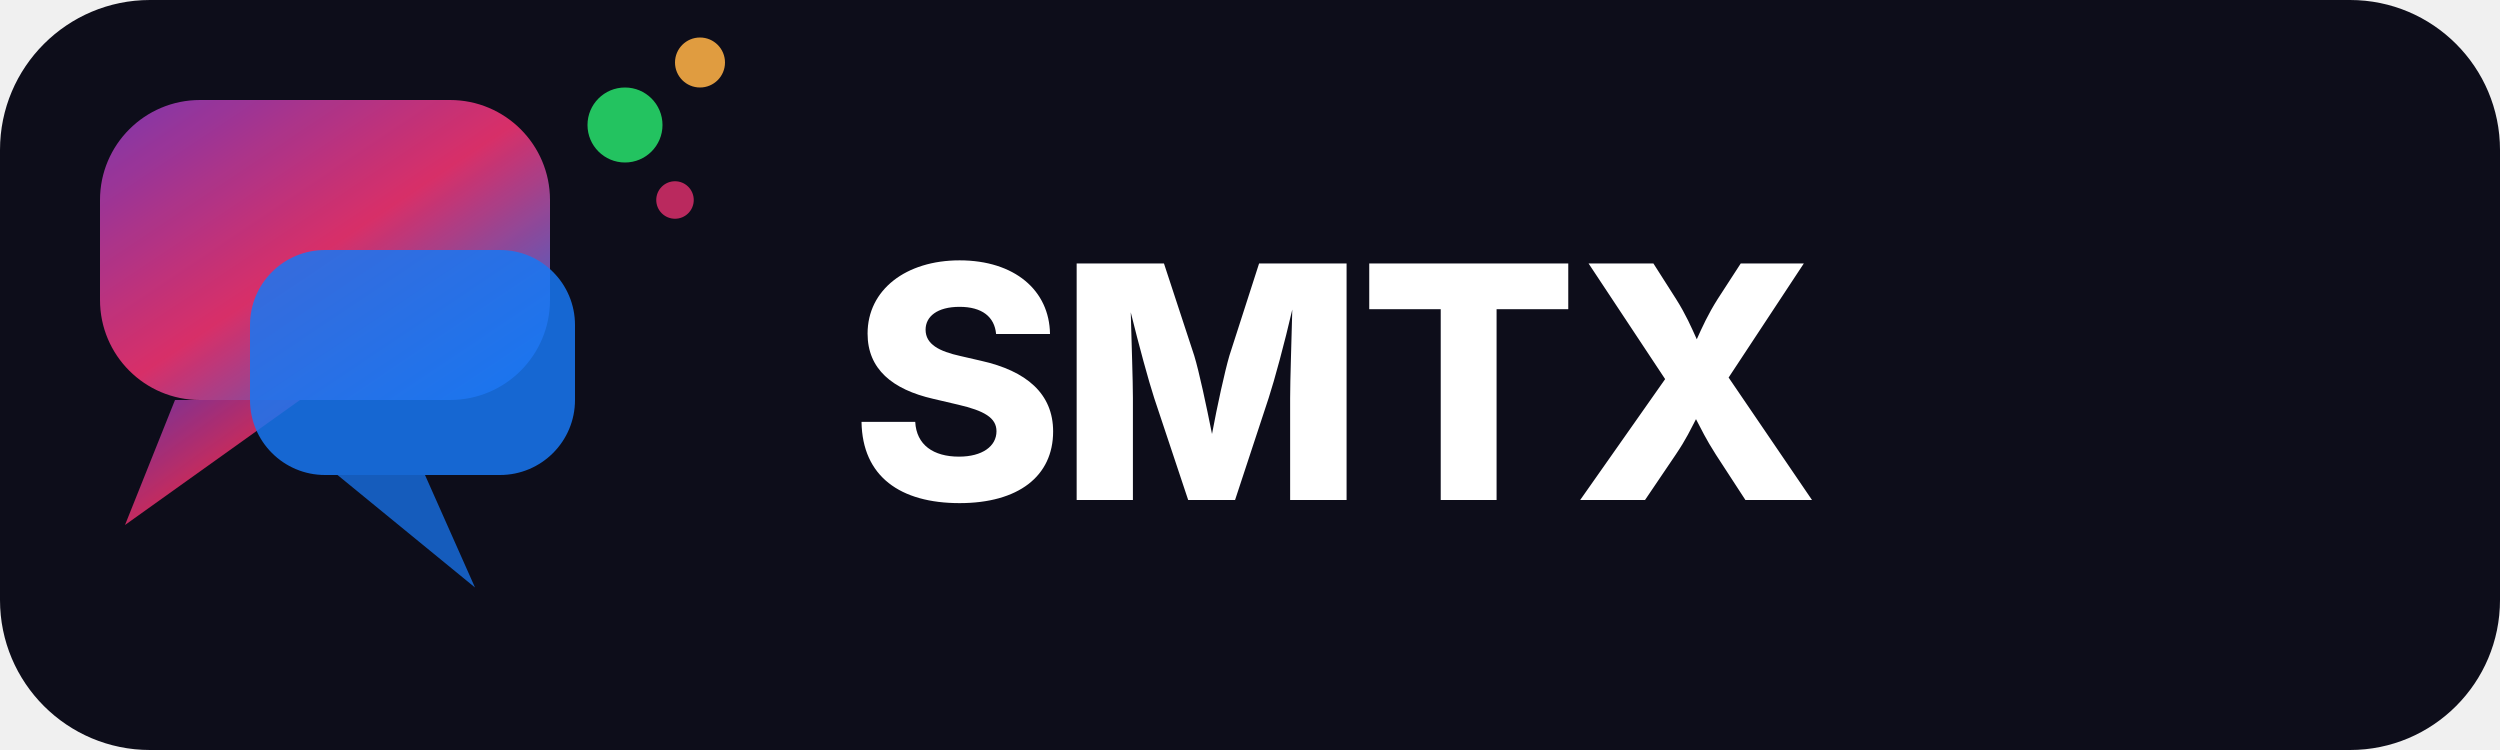
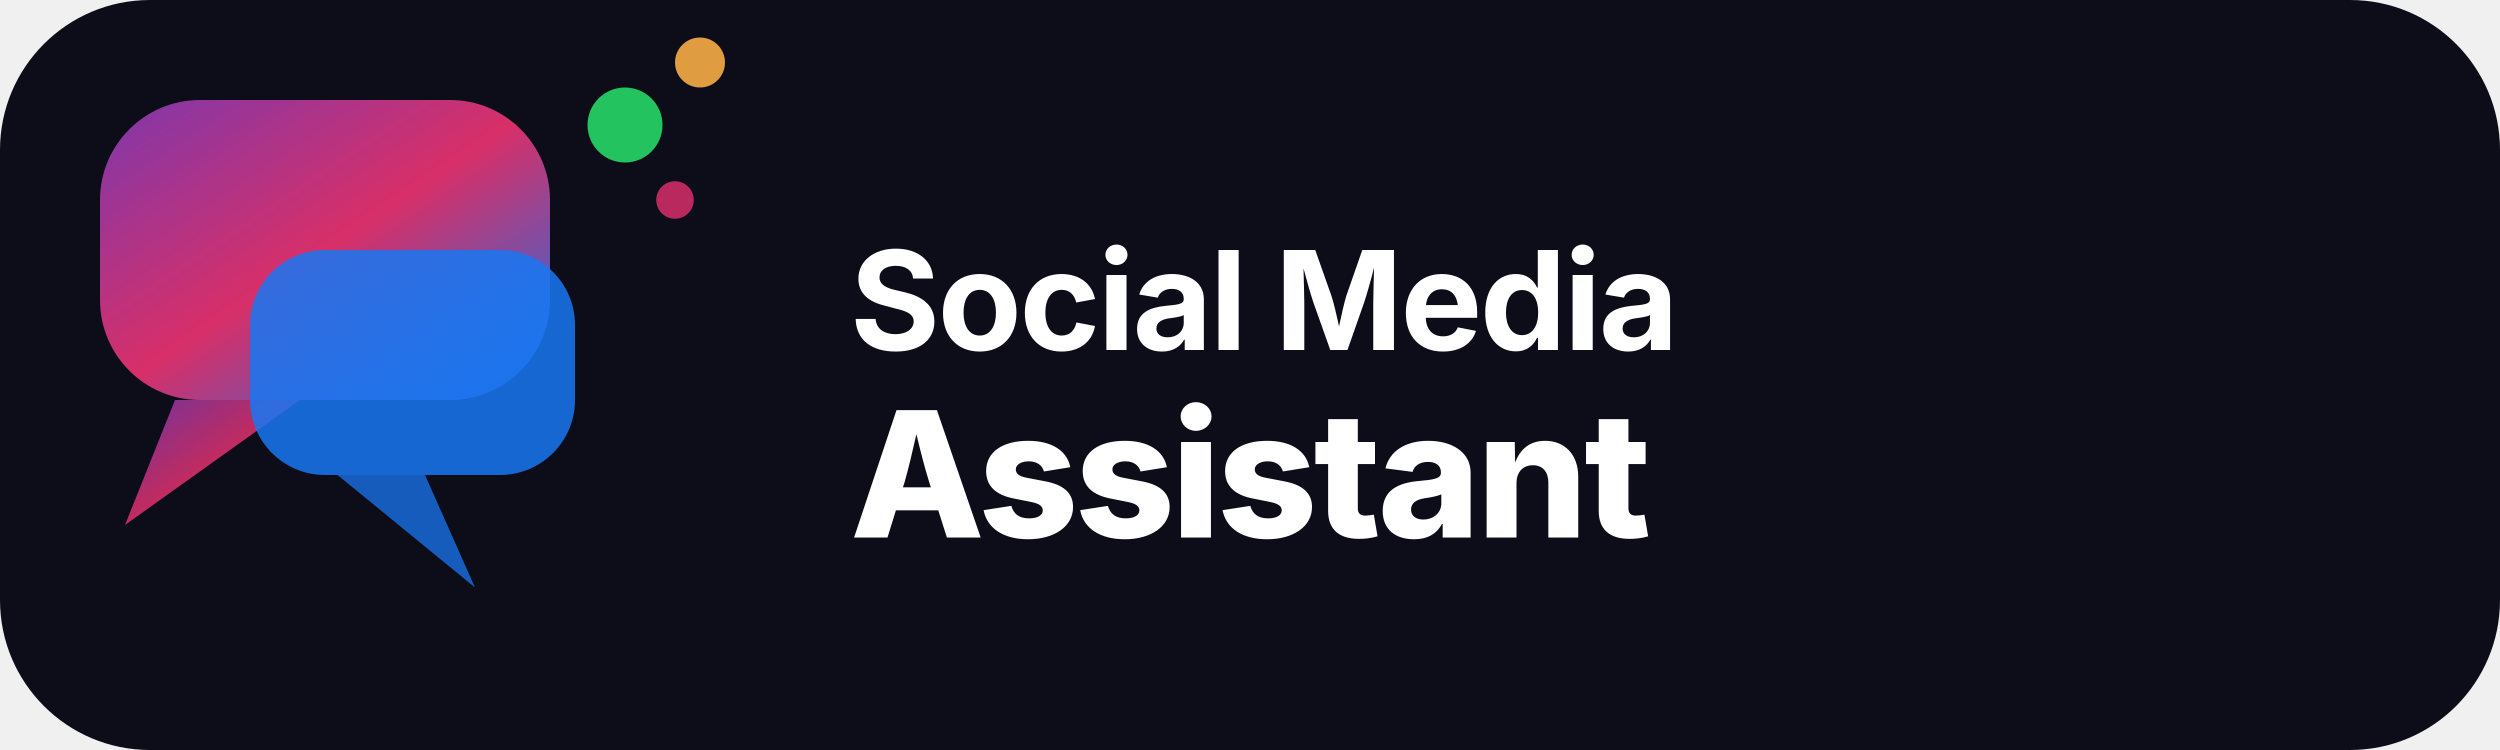
<svg xmlns="http://www.w3.org/2000/svg" viewBox="0 0 200 60" width="200" height="60" role="img" aria-labelledby="logo-dark-title logo-dark-desc">
  <defs>
    <linearGradient id="grad-icon-d" x1="0%" y1="0%" x2="100%" y2="100%">
      <stop offset="0%" stop-color="#833AB4" />
      <stop offset="50%" stop-color="#E1306C" />
      <stop offset="100%" stop-color="#1877F2" />
    </linearGradient>
  </defs>
  <rect width="200" height="60" rx="12" fill="#0D0D1A" />
  <rect x="8" y="8" width="36" height="24" rx="8" ry="8" fill="url(#grad-icon-d)" opacity="0.95" />
  <polygon points="14,32 10,42 24,32" fill="url(#grad-icon-d)" opacity="0.85" />
  <rect x="20" y="20" width="26" height="18" rx="6" ry="6" fill="#1877F2" opacity="0.85" />
  <polygon points="34,38 38,47 27,38" fill="#1877F2" opacity="0.75" />
  <circle cx="50" cy="10" r="3" fill="#25D366" opacity="0.92" />
  <circle cx="56" cy="5" r="2" fill="#FCAF45" opacity="0.88" />
  <circle cx="54" cy="16" r="1.5" fill="#E1306C" opacity="0.82" />
-   <text x="68" y="40" font-family="'Plus Jakarta Sans', 'Inter', sans-serif" font-size="26" font-weight="800" letter-spacing="-0.5" fill="#FFFFFF">SMTX</text>
+   <text x="68" y="28" font-family="'Plus Jakarta Sans', 'Inter', sans-serif" font-size="11" font-weight="700" letter-spacing="-0.2" fill="#FFFFFF">Social Media</text>
+   <text x="68" y="43" font-family="'Plus Jakarta Sans', 'Inter', sans-serif" font-size="14" font-weight="800" letter-spacing="-0.3" fill="#FFFFFF">Assistant</text>
</svg>
